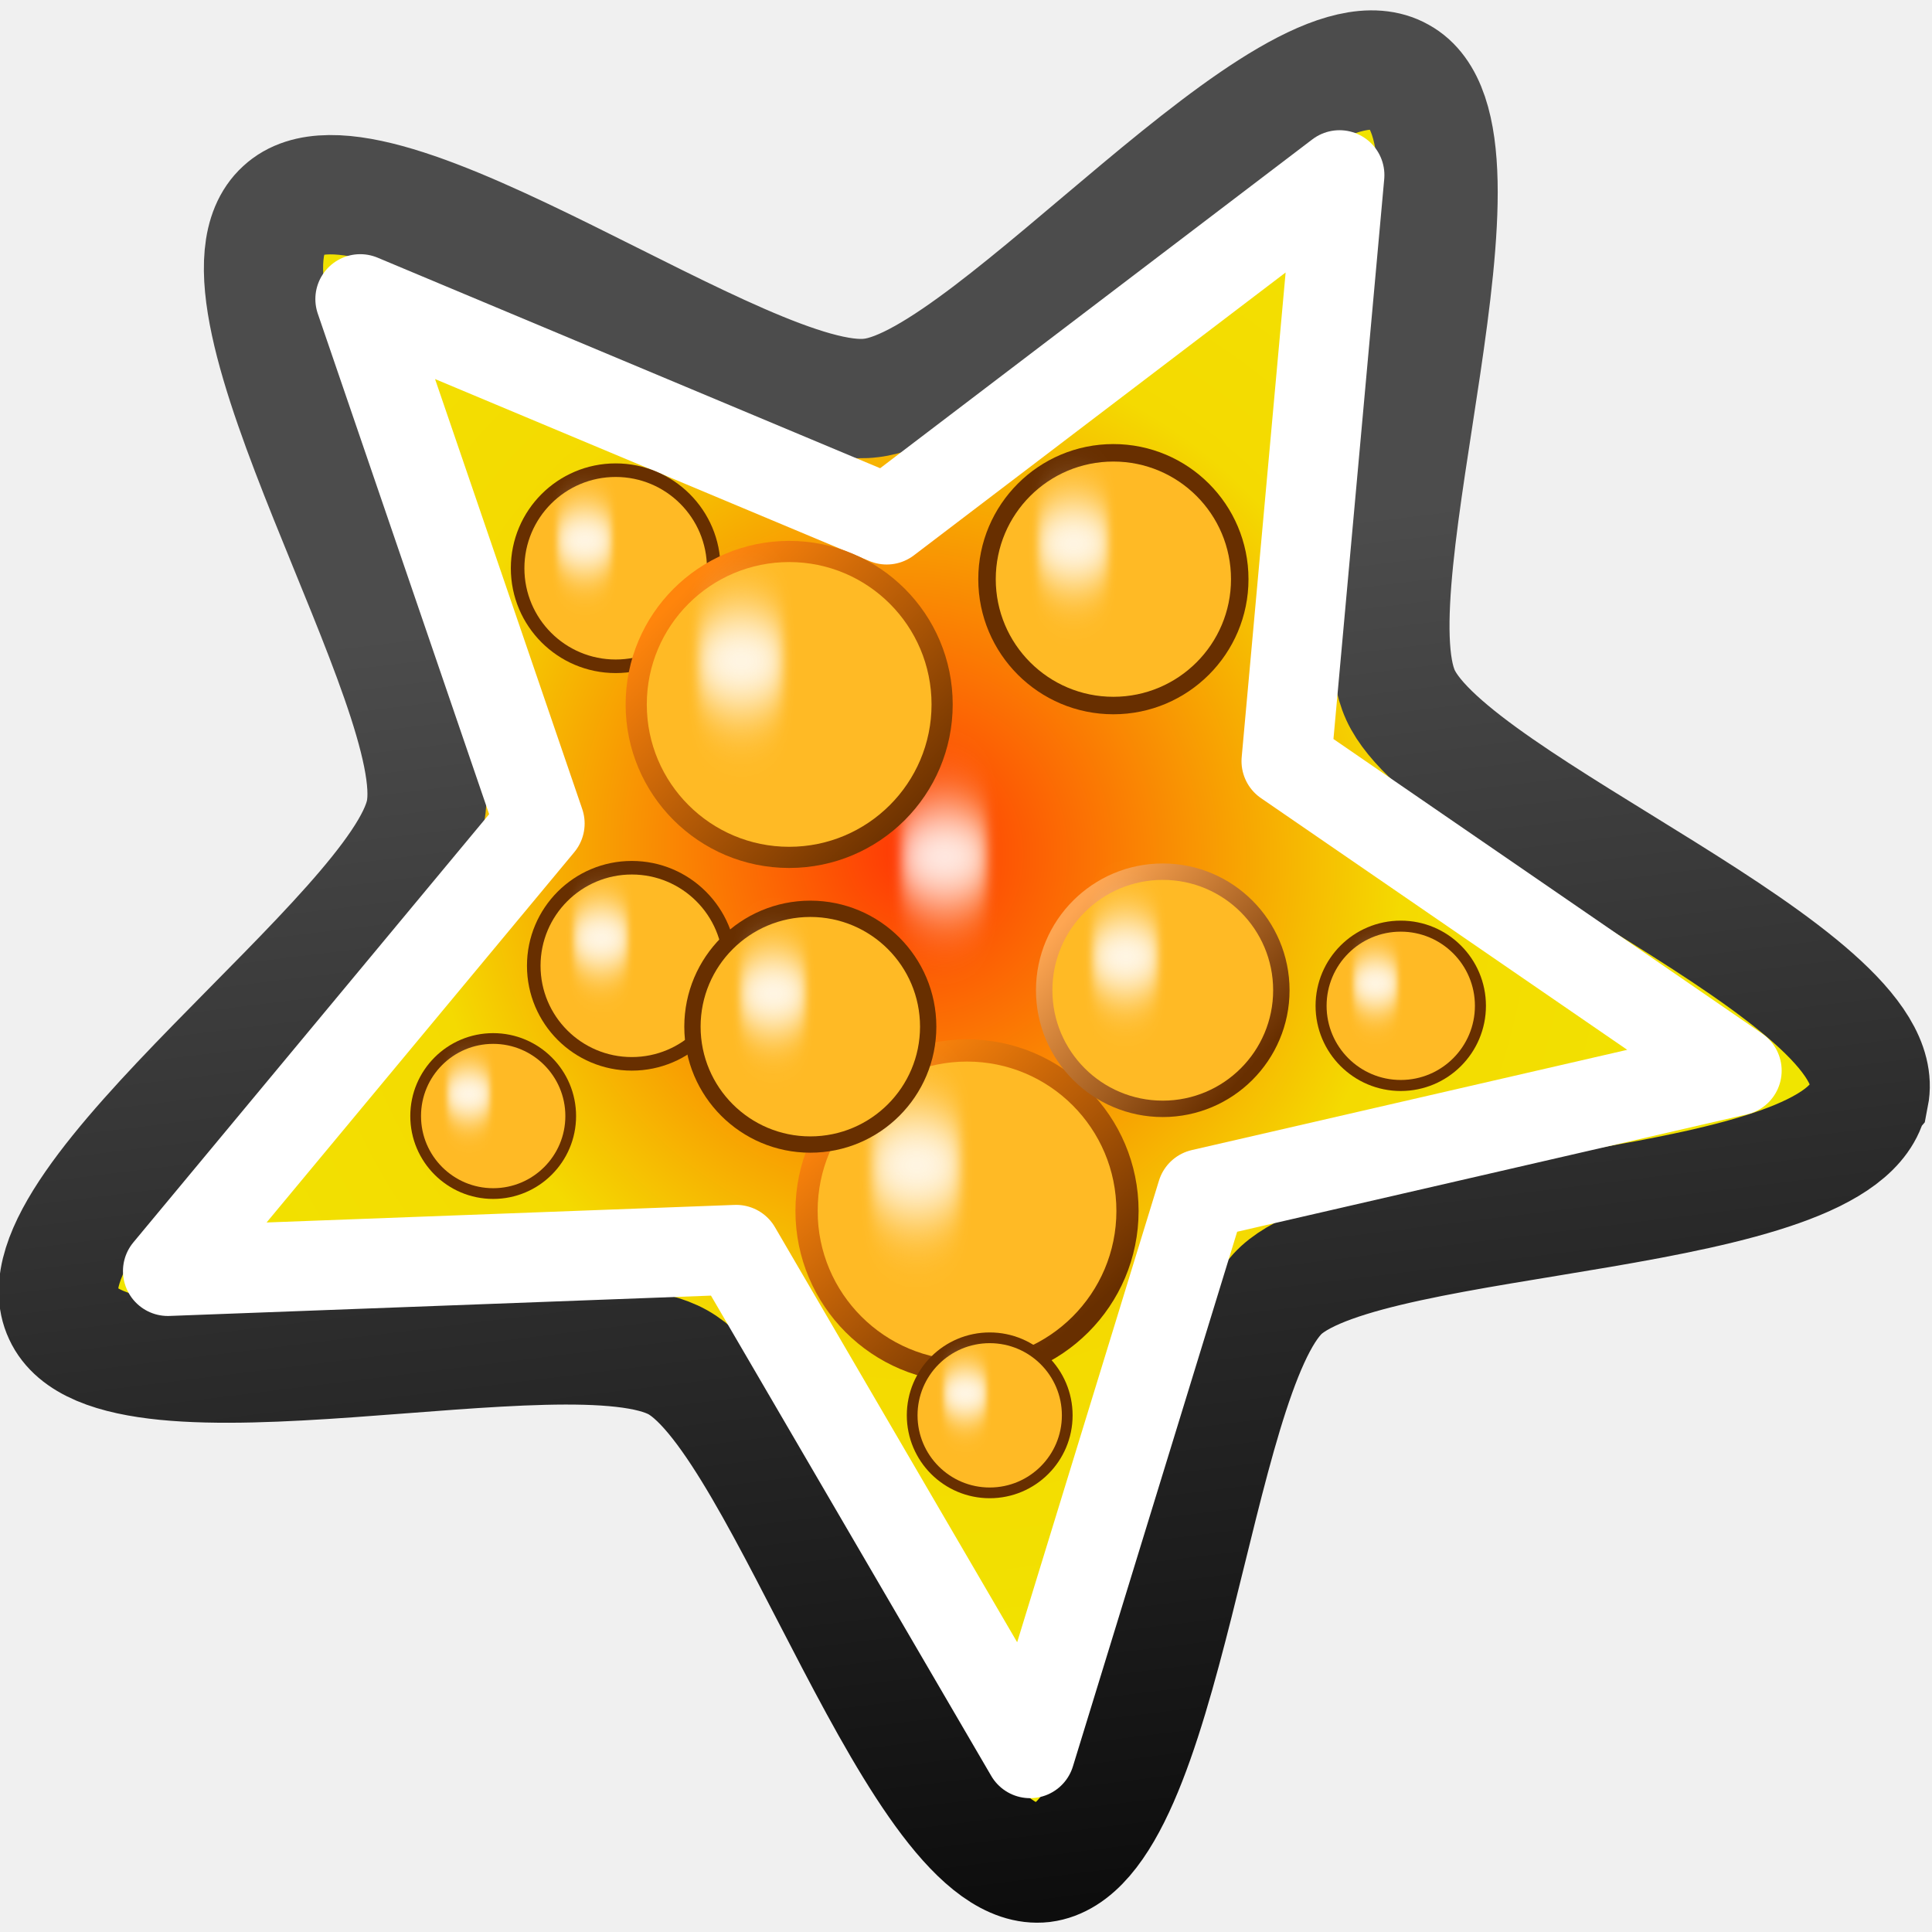
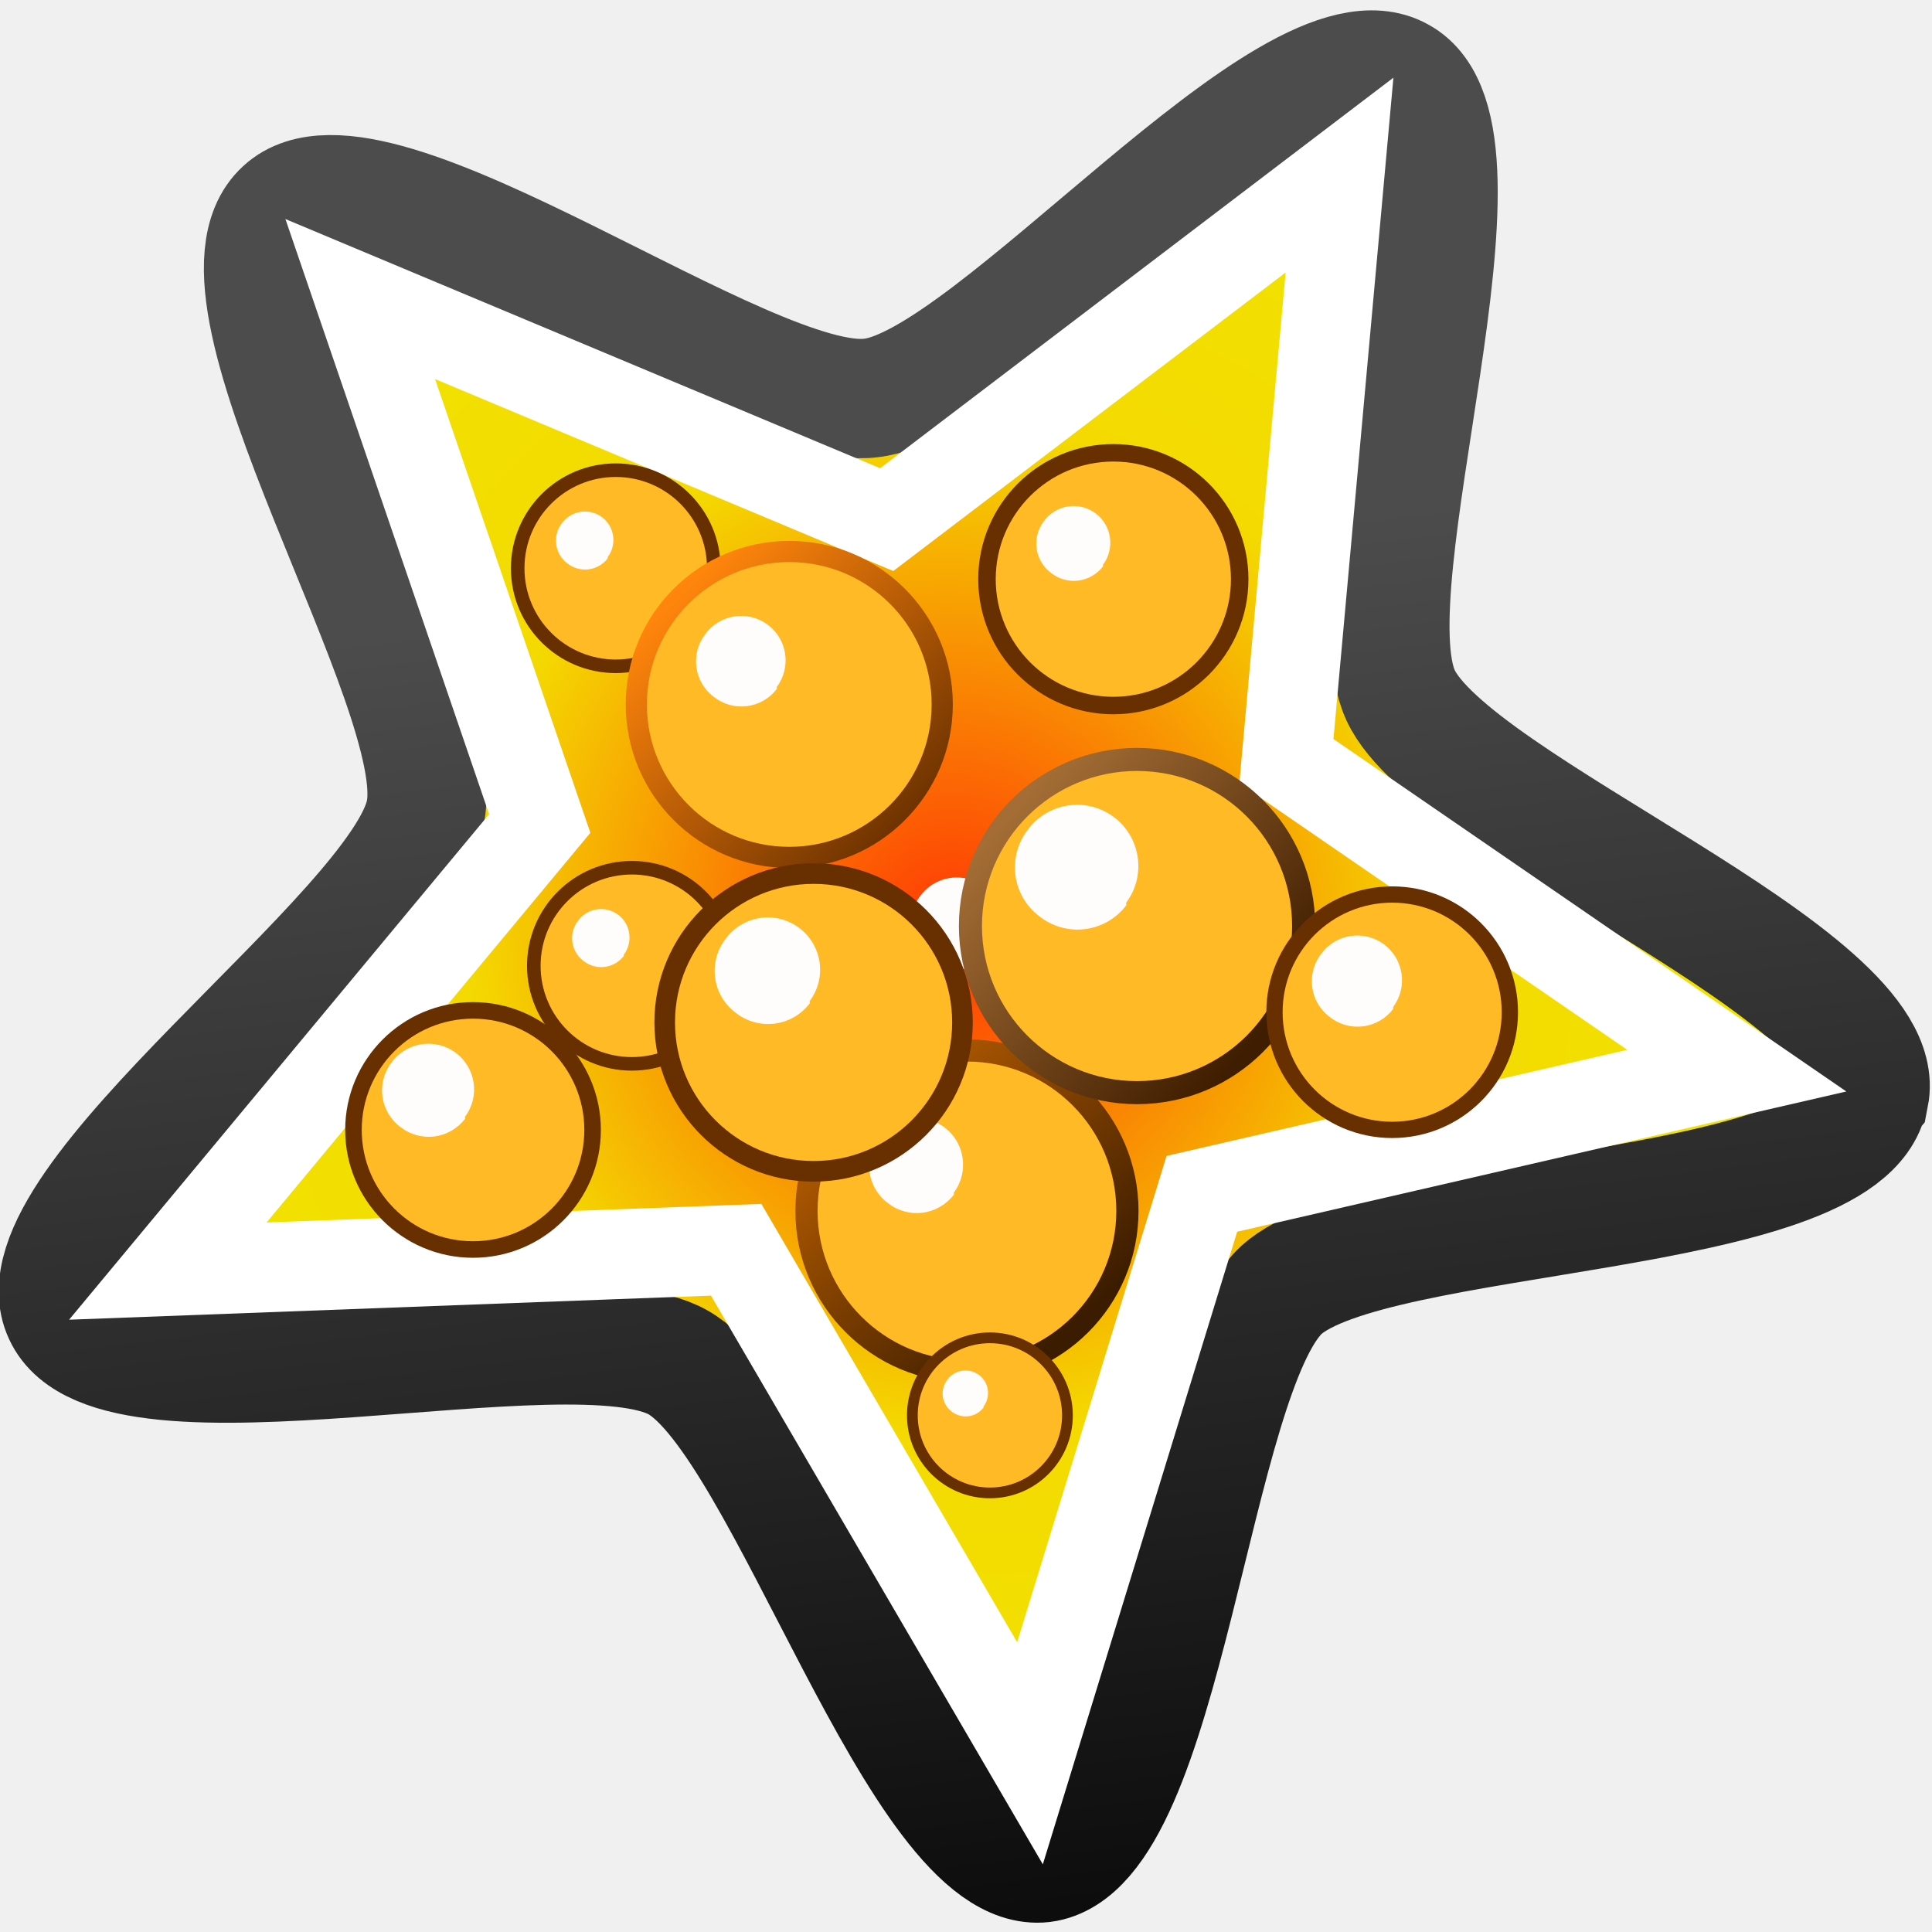
- <svg xmlns="http://www.w3.org/2000/svg" xmlns:xlink="http://www.w3.org/1999/xlink" viewBox="0 0 48 48">
+ <svg xmlns="http://www.w3.org/2000/svg" xmlns:xlink="http://www.w3.org/1999/xlink" width="48" height="48">
  <defs>
-     <path id="i" fill="#fffdfc" fill-rule="evenodd" d="M8.5 7.99a.37.37 0 0 1-.38.37.37.37 0 0 1-.37-.37.37.37 0 0 1 .37-.38.37.37 0 0 1 .37.37" filter="url(#a)" />
-   </defs>
-   <defs>
-     <filter id="a" width="1.832" height="1.832" x="-.416" y="-.416" color-interpolation-filters="sRGB">
-       <feGaussianBlur stdDeviation=".13" />
-     </filter>
-     <filter id="k" width="1.832" height="1.832" x="-.416" y="-.416" color-interpolation-filters="sRGB">
-       <feGaussianBlur stdDeviation=".13" />
-     </filter>
-     <filter id="m" width="1.832" height="1.832" x="-.416" y="-.416" color-interpolation-filters="sRGB">
-       <feGaussianBlur stdDeviation=".13" />
-     </filter>
-     <filter id="n" width="1.832" height="1.832" x="-.416" y="-.416" color-interpolation-filters="sRGB">
-       <feGaussianBlur stdDeviation=".13" />
-     </filter>
-     <filter id="o" width="1.832" height="1.832" x="-.416" y="-.416" color-interpolation-filters="sRGB">
-       <feGaussianBlur stdDeviation=".13" />
-     </filter>
-     <filter id="p" width="1.832" height="1.832" x="-.416" y="-.416" color-interpolation-filters="sRGB">
-       <feGaussianBlur stdDeviation=".13" />
-     </filter>
-     <filter id="q" width="1.832" height="1.832" x="-.416" y="-.416" color-interpolation-filters="sRGB">
-       <feGaussianBlur stdDeviation=".13" />
-     </filter>
-     <filter id="s" width="1.832" height="1.832" x="-.416" y="-.416" color-interpolation-filters="sRGB">
-       <feGaussianBlur stdDeviation=".13" />
-     </filter>
-     <filter id="t" width="1.832" height="1.832" x="-.416" y="-.416" color-interpolation-filters="sRGB">
-       <feGaussianBlur stdDeviation=".13" />
-     </filter>
-     <filter id="u" width="1.832" height="1.832" x="-.416" y="-.416" color-interpolation-filters="sRGB">
-       <feGaussianBlur stdDeviation=".13" />
-     </filter>
-     <filter id="v" width="1.832" height="1.832" x="-.416" y="-.416" color-interpolation-filters="sRGB">
-       <feGaussianBlur stdDeviation=".13" />
-     </filter>
+     <linearGradient id="f">
+       <stop offset="0" stop-color="#a36d35" />
+       <stop offset="1" stop-color="#3f1d00" />
+     </linearGradient>
    <linearGradient id="e">
-       <stop offset="0" stop-color="#fea652" />
-       <stop offset="1" stop-color="#682f00" />
+       <stop offset="0" stop-color="#b15a00" />
+       <stop offset="1" stop-color="#3b1c00" />
    </linearGradient>
    <linearGradient id="d">
-       <stop offset="0" stop-color="#fb830c" />
-       <stop offset="1" stop-color="#682f00" />
-     </linearGradient>
-     <linearGradient id="c">
      <stop offset="0" stop-color="#ff850c" />
      <stop offset="1" stop-color="#682f00" />
    </linearGradient>
-     <linearGradient id="b">
+     <linearGradient id="a">
      <stop offset="0" stop-color="#4c4c4c" />
      <stop offset="1" stop-color="#0d0d0d" />
    </linearGradient>
-     <linearGradient id="f">
+     <linearGradient id="c">
      <stop offset="0" stop-color="#ff3705" />
      <stop offset=".522" stop-color="#f4da01" />
      <stop offset="1" stop-color="#f0e600" />
    </linearGradient>
-     <linearGradient xlink:href="#b" id="h" x1="5.83" x2="12.91" y1="6.7" y2="13.2" gradientUnits="userSpaceOnUse" />
-     <linearGradient xlink:href="#c" id="r" x1="52.799" x2="58.353" y1="6.447" y2="12.058" gradientUnits="userSpaceOnUse" />
-     <linearGradient xlink:href="#d" id="j" x1="52.971" x2="57.615" y1="6.577" y2="11.781" gradientUnits="userSpaceOnUse" />
-     <linearGradient xlink:href="#e" id="l" x1="52.506" x2="57.952" y1="6.75" y2="11.51" gradientUnits="userSpaceOnUse" />
-     <radialGradient xlink:href="#f" id="g" cx="7.18" cy="8.2" r="6.59" fx="7.18" fy="8.2" gradientTransform="matrix(.9 .5558 -.5314 .8606 5.08 -2.85)" gradientUnits="userSpaceOnUse" />
+     <linearGradient xlink:href="#a" id="h" x1="5.83" x2="12.91" y1="6.7" y2="13.2" gradientUnits="userSpaceOnUse" />
+     <linearGradient xlink:href="#d" id="l" x1="52.799" y1="6.447" x2="58.353" y2="12.058" gradientUnits="userSpaceOnUse" />
+     <linearGradient xlink:href="#e" id="j" x1="52.971" y1="6.577" x2="57.615" y2="11.781" gradientUnits="userSpaceOnUse" />
+     <linearGradient xlink:href="#f" id="k" x1="52.506" y1="6.75" x2="57.952" y2="11.51" gradientUnits="userSpaceOnUse" />
+     <radialGradient xlink:href="#c" id="g" cx="7.772" cy="8.085" r="6.59" fx="7.772" fy="8.085" gradientTransform="matrix(.9 .5558 -.5314 .8606 5.08 -2.85)" gradientUnits="userSpaceOnUse" />
+     <filter id="i" width="1" height="1" x="0" y="0" color-interpolation-filters="sRGB">
+       <feGaussianBlur />
+     </filter>
+     <path fill="#fffdfc" d="M8.5 7.99a.37.37 0 0 1-.38.37.37.37 0 0 1-.37-.37.37.37 0 0 1 .37-.38.37.37 0 0 1 .37.37" id="reuse-0" />
  </defs>
-   <path fill="url(#g)" fill-rule="evenodd" stroke="url(#h)" stroke-width=".85" d="M13.51 5.1c.44.77-2.18 2.89-2.29 3.76-.1.88 1.95 3.55 1.36 4.2-.6.64-3.43-1.19-4.3-1.02-.86.17-2.76 2.95-3.56 2.58-.8-.36.07-3.62-.36-4.39C3.93 9.46.69 8.51.8 7.63c.1-.87 3.47-1.05 4.06-1.7.6-.64.51-4.01 1.38-4.18.86-.18 2.07 2.97 2.87 3.34.8.37 3.97-.76 4.4 0Z" enable-background="accumulate" overflow="visible" style="marker:none" transform="matrix(2.647 2.2616 -2.267 2.6553 22.22 -16.85)" />
-   <path fill="none" stroke="#fff" stroke-linejoin="round" stroke-width="2.23" d="m43.15 26.6-13.29 3.06-4.27 13.9-7.3-12.51-14.12.53 9.24-11.12L8.95 7.43l13.08 5.48 11.25-8.56-1.32 14.56Z" enable-background="accumulate" overflow="visible" style="marker:none" />
-   <use xlink:href="#i" fill-rule="evenodd" filter="url(#a)" transform="rotate(36.96 28.44 21) scale(3.0331)" />
-   <g transform="translate(-36.868 19.905) scale(1.1032)">
+   <path fill="url(#g)" fill-rule="evenodd" stroke="url(#h)" stroke-width=".85" d="M13.51 5.1c.44.77-2.18 2.89-2.29 3.76-.1.88 1.95 3.55 1.36 4.2-.6.64-3.43-1.19-4.3-1.02-.86.17-2.76 2.95-3.56 2.58-.8-.36.07-3.62-.36-4.39S.69 8.51.8 7.63c.1-.87 3.47-1.05 4.06-1.7.6-.64.51-4.01 1.38-4.18.86-.18 2.07 2.97 2.87 3.34s3.97-.76 4.4 0Z" enable-background="accumulate" overflow="visible" style="marker:none" transform="matrix(2.647 2.2616 -2.267 2.6553 22.22 -16.85)" />
+   <path fill="none" stroke="#fff" stroke-width="2.23" d="m43.15 26.6-13.29 3.06-4.27 13.9-7.3-12.51-14.12.53 9.24-11.12L8.95 7.43l13.08 5.48 11.25-8.56-1.32 14.56Z" enable-background="accumulate" overflow="visible" style="marker:none" />
+   <use fill-rule="evenodd" filter="url(#i)" transform="rotate(36.96 26.116 22.277)scale(3.0331)" xlink:href="#reuse-0" />
+   <g transform="translate(-36.868 19.905)scale(1.10317)">
    <circle cx="55.197" cy="9.228" r="3.364" fill="#ffba25" stroke="url(#j)" stroke-linecap="round" stroke-linejoin="round" paint-order="markers stroke fill" />
-     <use xlink:href="#i" fill-rule="evenodd" filter="url(#k)" transform="rotate(36.96 60.184 61.821) scale(2.8378)" />
+     <use fill-rule="evenodd" filter="url(#i)" transform="rotate(36.96 60.183 61.821)scale(2.83776)" xlink:href="#reuse-0" />
  </g>
-   <g transform="translate(-16.108 17.08) scale(.8152)">
+   <g transform="translate(-34.97 12.438)scale(1.14534)">
+     <circle cx="55.197" cy="9.228" r="3.364" fill="#ffba25" stroke="url(#k)" stroke-linecap="round" stroke-linejoin="round" paint-order="markers stroke fill" />
+     <use fill-rule="evenodd" filter="url(#i)" transform="rotate(36.96 72.507 55.32)scale(3.58885)" xlink:href="#reuse-0" />
+   </g>
+   <g transform="translate(-10.069 17.682)scale(.80905)">
+     <circle cx="55.197" cy="9.228" r="3.364" fill="#ffba25" stroke="#682f00" stroke-linecap="round" stroke-linejoin="round" paint-order="markers stroke fill" />
+     <use fill-rule="evenodd" filter="url(#i)" transform="rotate(36.96 74.135 54.805)scale(3.7134)" style="mix-blend-mode:normal" xlink:href="#reuse-0" />
+   </g>
+   <g transform="translate(-20.288 6.373)scale(.86868)">
+     <circle cx="55.197" cy="9.228" r="3.364" fill="#ffba25" stroke="#682f00" stroke-linecap="round" stroke-linejoin="round" paint-order="markers stroke fill" />
+     <use fill-rule="evenodd" filter="url(#i)" transform="rotate(36.96 60.183 61.821)scale(2.83776)" xlink:href="#reuse-0" />
+   </g>
+   <g transform="translate(-21.511 17.774)scale(.67413)">
+     <circle cx="55.197" cy="9.228" r="3.364" fill="#ffba25" stroke="#682f00" stroke-linecap="round" stroke-linejoin="round" paint-order="markers stroke fill" />
+     <use fill-rule="evenodd" filter="url(#i)" transform="rotate(36.96 60.183 61.821)scale(2.83776)" xlink:href="#reuse-0" />
+   </g>
+   <g transform="translate(-21.912 7.897)scale(.67413)">
+     <circle cx="55.197" cy="9.228" r="3.364" fill="#ffba25" stroke="#682f00" stroke-linecap="round" stroke-linejoin="round" paint-order="markers stroke fill" />
+     <use fill-rule="evenodd" filter="url(#i)" transform="rotate(36.96 60.183 61.821)scale(2.83776)" xlink:href="#reuse-0" />
+   </g>
+   <g transform="translate(-38.433 7.798)scale(1.05155)">
    <circle cx="55.197" cy="9.228" r="3.364" fill="#ffba25" stroke="url(#l)" stroke-linecap="round" stroke-linejoin="round" paint-order="markers stroke fill" />
-     <use xlink:href="#i" fill-rule="evenodd" filter="url(#m)" transform="rotate(36.96 60.184 61.821) scale(2.8378)" />
+     <use fill-rule="evenodd" filter="url(#i)" transform="rotate(36.96 60.183 61.821)scale(2.83776)" xlink:href="#reuse-0" />
  </g>
-   <g transform="translate(4.57 19.935) scale(.5477)">
+   <g transform="translate(-33.618 20.488)scale(.82197)">
    <circle cx="55.197" cy="9.228" r="3.364" fill="#ffba25" stroke="#682f00" stroke-linecap="round" stroke-linejoin="round" paint-order="markers stroke fill" />
-     <use xlink:href="#i" fill-rule="evenodd" filter="url(#n)" transform="rotate(36.96 60.184 61.821) scale(2.8378)" />
+     <use fill-rule="evenodd" filter="url(#i)" transform="rotate(36.96 74.634 54.131)scale(3.73042)" style="mix-blend-mode:normal" xlink:href="#reuse-0" />
  </g>
-   <g transform="translate(-20.288 6.373) scale(.8687)">
+   <g transform="translate(-4.831 30.245)scale(.53309)">
    <circle cx="55.197" cy="9.228" r="3.364" fill="#ffba25" stroke="#682f00" stroke-linecap="round" stroke-linejoin="round" paint-order="markers stroke fill" />
-     <use xlink:href="#i" fill-rule="evenodd" filter="url(#o)" transform="rotate(36.96 60.184 61.821) scale(2.8378)" />
+     <use fill-rule="evenodd" filter="url(#i)" transform="rotate(36.96 60.183 61.821)scale(2.83776)" xlink:href="#reuse-0" />
  </g>
-   <g transform="translate(-21.511 17.774) scale(.6741)">
+   <g transform="translate(-36.283 15.957)scale(1.02354)">
    <circle cx="55.197" cy="9.228" r="3.364" fill="#ffba25" stroke="#682f00" stroke-linecap="round" stroke-linejoin="round" paint-order="markers stroke fill" />
-     <use xlink:href="#i" fill-rule="evenodd" filter="url(#p)" transform="rotate(36.96 60.184 61.821) scale(2.8378)" />
-   </g>
-   <g transform="translate(-21.912 7.897) scale(.6741)">
-     <circle cx="55.197" cy="9.228" r="3.364" fill="#ffba25" stroke="#682f00" stroke-linecap="round" stroke-linejoin="round" paint-order="markers stroke fill" />
-     <use xlink:href="#i" fill-rule="evenodd" filter="url(#q)" transform="rotate(36.96 60.184 61.821) scale(2.8378)" />
-   </g>
-   <g transform="translate(-38.433 7.798) scale(1.0515)">
-     <circle cx="55.197" cy="9.228" r="3.364" fill="#ffba25" stroke="url(#r)" stroke-linecap="round" stroke-linejoin="round" paint-order="markers stroke fill" />
-     <use xlink:href="#i" fill-rule="evenodd" filter="url(#s)" transform="rotate(36.96 60.184 61.821) scale(2.8378)" />
-   </g>
-   <g transform="matrix(.533 0 0 .533 -17.167 22.809)">
-     <circle cx="55.197" cy="9.228" r="3.364" fill="#ffba25" stroke="#682f00" stroke-linecap="round" stroke-linejoin="round" paint-order="markers stroke fill" />
-     <use xlink:href="#i" fill-rule="evenodd" filter="url(#t)" transform="rotate(36.96 60.184 61.821) scale(2.8378)" />
-   </g>
-   <g transform="matrix(.533 0 0 .533 -4.831 30.245)">
-     <circle cx="55.197" cy="9.228" r="3.364" fill="#ffba25" stroke="#682f00" stroke-linecap="round" stroke-linejoin="round" paint-order="markers stroke fill" />
-     <use xlink:href="#i" fill-rule="evenodd" filter="url(#u)" transform="rotate(36.96 60.184 61.821) scale(2.8378)" />
-   </g>
-   <g transform="translate(-24.594 18.03) scale(.8103)">
-     <circle cx="55.197" cy="9.228" r="3.364" fill="#ffba25" stroke="#682f00" stroke-linecap="round" stroke-linejoin="round" paint-order="markers stroke fill" />
-     <use xlink:href="#i" fill-rule="evenodd" filter="url(#v)" transform="rotate(36.96 60.184 61.821) scale(2.8378)" />
+     <use fill-rule="evenodd" filter="url(#i)" transform="rotate(36.96 70.043 56.9)scale(3.43103)" style="mix-blend-mode:normal" xlink:href="#reuse-0" />
  </g>
</svg>
